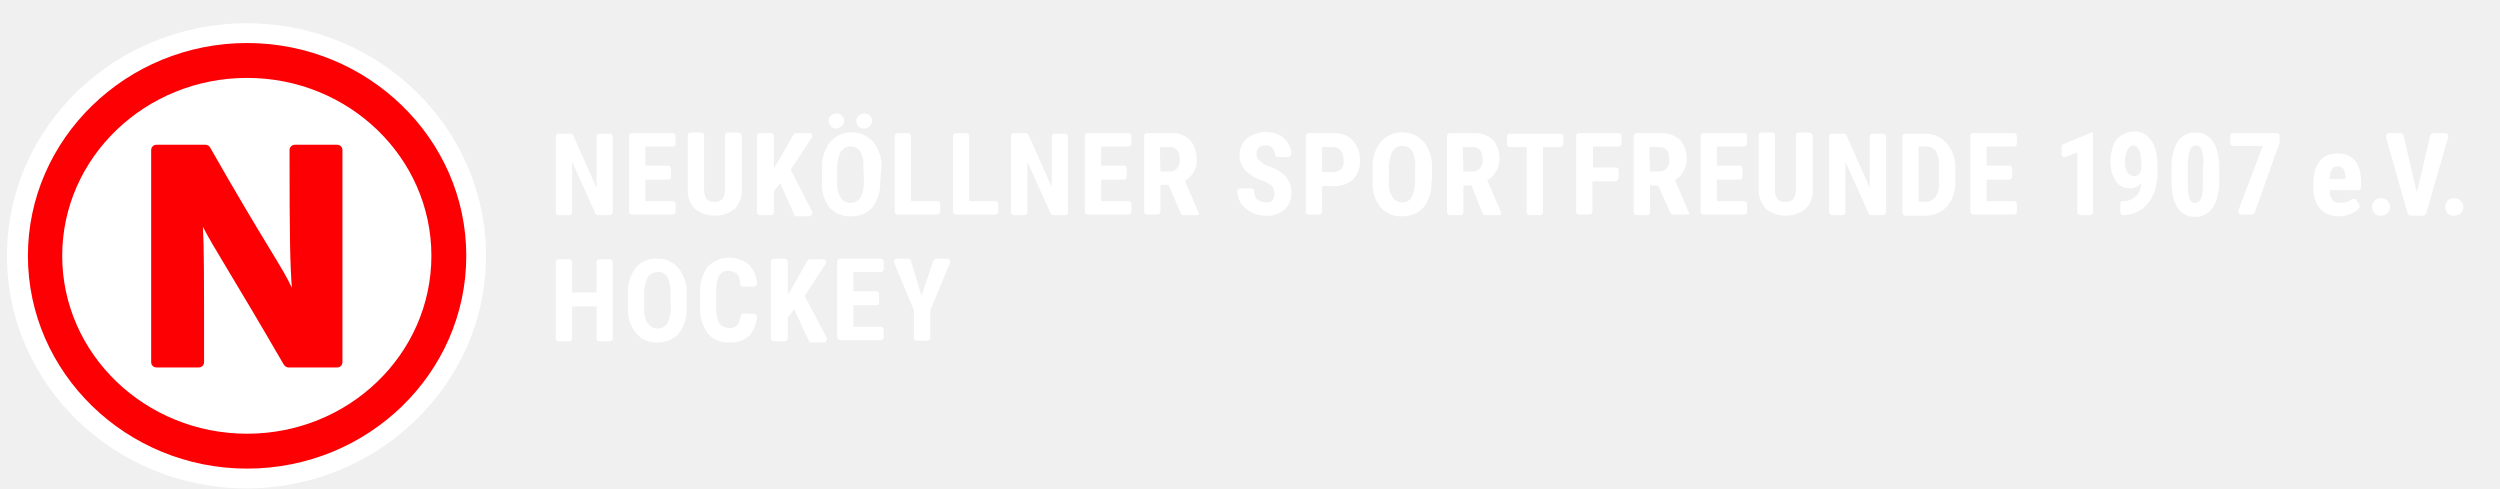
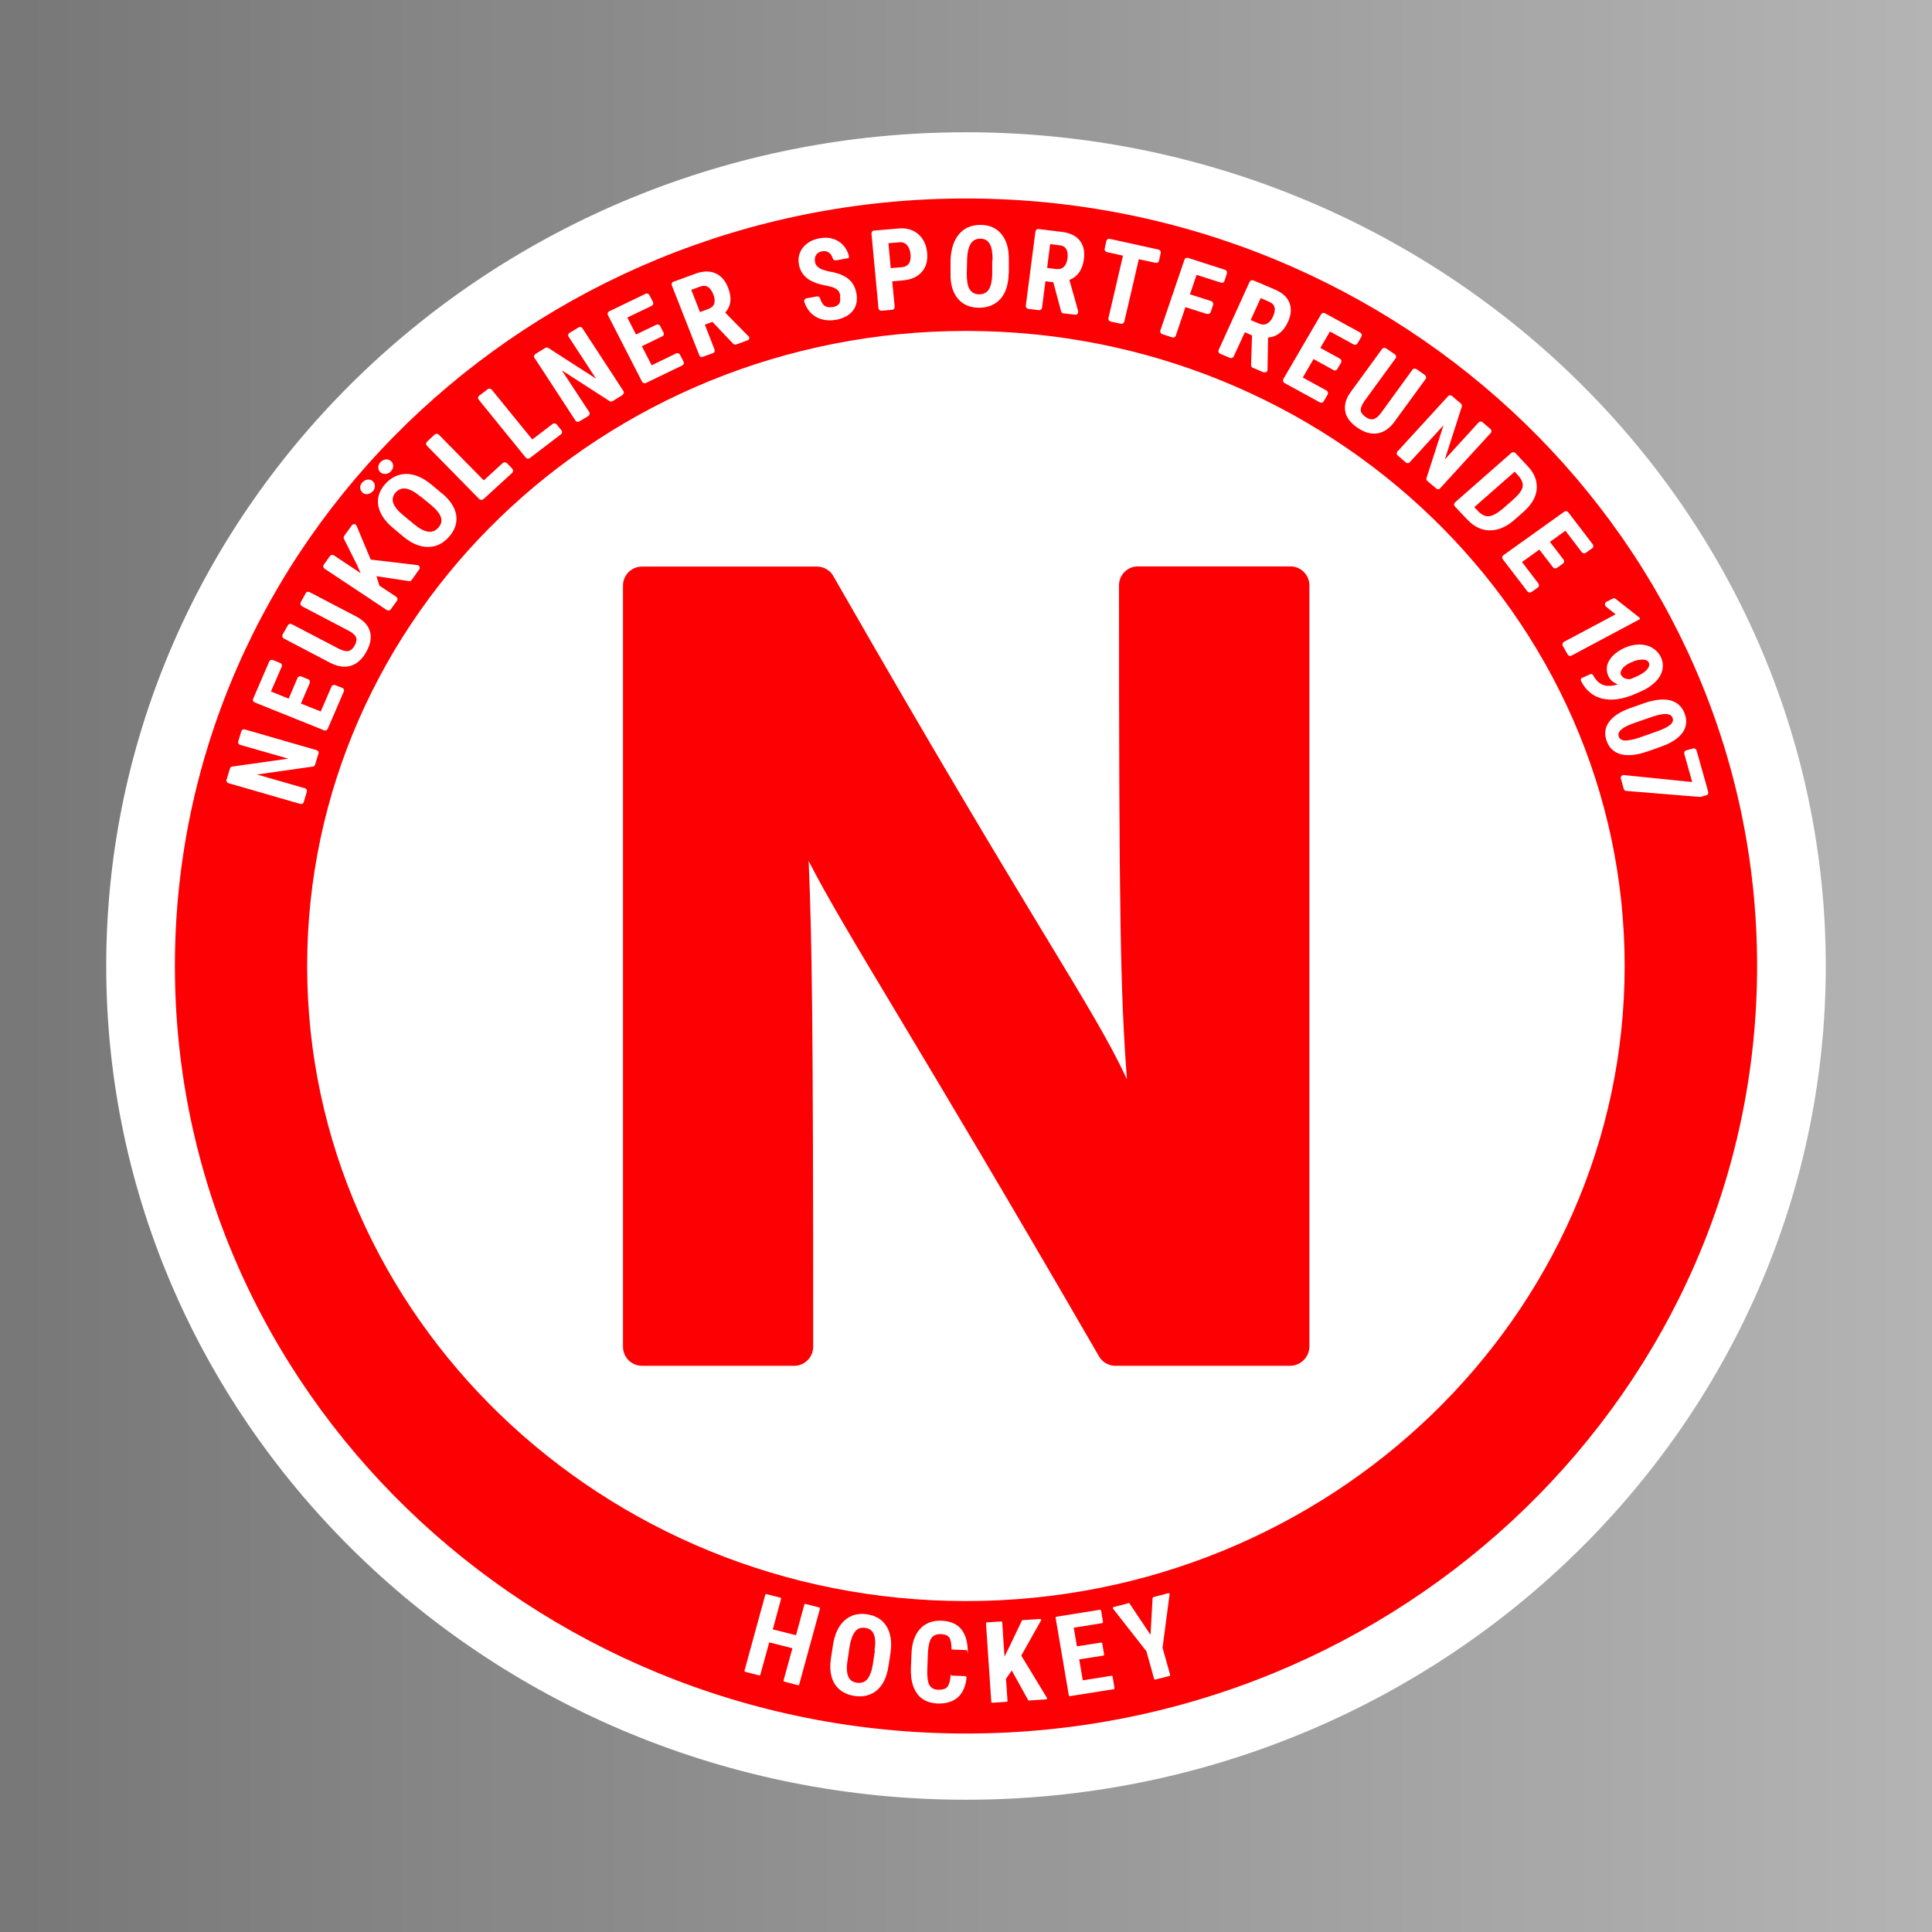
- <svg xmlns="http://www.w3.org/2000/svg" version="1.1" id="Layer_1" x="0px" y="0px" viewBox="0 0 430 84" style="enable-background:new 0 0 430 84;" xml:space="preserve">
-   <style type="text/css">
- 	.st0{fill:#FFFFFF;}
- 	.st1{fill:#FD0003;}
- </style>
-   <path class="st0" d="M42.5,4C19.7,4,1.2,21.9,1.2,44s18.5,40,41.2,40s41.2-18,41.2-40S65.2,4,42.5,4z" />
-   <path class="st1" d="M42.5,7.4C21.7,7.4,4.8,23.9,4.8,44s16.9,36.6,37.7,36.6S80.2,64.2,80.2,44S63.2,7.4,42.5,7.4z M42.5,74.6  C25,74.6,10.7,60.9,10.7,44S25,13.4,42.5,13.4S74.2,27.1,74.2,44S60,74.6,42.5,74.6z" />
-   <path class="st1" d="M36.1,25.3c9.8,17.2,12.4,20.5,14.1,24.2c-0.3-4.2-0.4-8.1-0.4-23.7c0-0.5,0.4-0.9,0.9-0.9h7.3  c0.5,0,0.9,0.4,0.9,0.9v36.5c0,0.5-0.4,0.9-0.9,0.9l0,0h-8.4c-0.3,0-0.6-0.2-0.8-0.5C40,47.5,36.6,42.4,34.9,39  c0.2,3.9,0.2,7.7,0.2,23.3c0,0.5-0.4,0.9-0.9,0.9h-7.3c-0.5,0-0.9-0.4-0.9-0.9V25.8c0-0.5,0.4-0.9,0.9-0.9h8.4  C35.6,24.9,35.9,25,36.1,25.3z" />
-   <path class="st0" d="M104.9,37h-2c-0.2,0-0.4-0.1-0.5-0.3l-4-8.9v8.7c0,0.3-0.2,0.5-0.5,0.5c0,0,0,0,0,0h-1.8  c-0.3,0-0.5-0.2-0.5-0.5c0,0,0,0,0,0v-13c0-0.3,0.2-0.5,0.5-0.5c0,0,0,0,0,0h2c0.2,0,0.4,0.1,0.5,0.3l4,9v-8.8  c0-0.3,0.2-0.5,0.5-0.5h1.8c0.3,0,0.5,0.2,0.5,0.5v13C105.4,36.7,105.2,37,104.9,37C104.9,37,104.9,37,104.9,37z" />
-   <path class="st0" d="M114.9,30.9H111v3.7h4.7c0.3,0,0.5,0.2,0.5,0.5v1.3c0,0.3-0.2,0.5-0.5,0.5h-7c-0.3,0-0.5-0.2-0.5-0.5v-13  c0-0.3,0.2-0.5,0.5-0.5h7c0.3,0,0.5,0.2,0.5,0.5c0,0,0,0,0,0v1.3c0,0.3-0.2,0.5-0.5,0.5c0,0,0,0,0,0H111v3.3h3.9  c0.3,0,0.5,0.2,0.5,0.5v1.2C115.5,30.7,115.2,30.9,114.9,30.9C114.9,30.9,114.9,30.9,114.9,30.9z" />
-   <path class="st0" d="M127.1,22.9c0.3,0,0.5,0.2,0.5,0.5c0,0,0,0,0,0v9.2c0.1,1.2-0.4,2.4-1.2,3.3c-2,1.6-4.9,1.6-6.9,0  c-0.9-0.9-1.3-2.2-1.2-3.4v-9.2c0-0.3,0.2-0.5,0.5-0.5c0,0,0,0,0,0h1.8c0.3,0,0.5,0.2,0.5,0.5v9.2c0,0.6,0.1,1.2,0.4,1.7  c0.4,0.4,0.9,0.6,1.4,0.5c0.5,0.1,1-0.1,1.4-0.5c0.3-0.5,0.4-1.1,0.4-1.7v-9.2c0-0.3,0.2-0.5,0.5-0.5H127.1z" />
-   <path class="st0" d="M134.2,31.5l-1,1.3c-0.1,0.1-0.1,0.2-0.1,0.3v3.4c0,0.3-0.2,0.5-0.5,0.5l0,0h-1.9c-0.3,0-0.5-0.2-0.5-0.5  c0,0,0,0,0,0V23.4c0-0.3,0.2-0.5,0.5-0.5c0,0,0,0,0,0h1.9c0.3,0,0.5,0.2,0.5,0.5c0,0,0,0,0,0V29l0.9-1.5l2.5-4.4  c0.1-0.2,0.3-0.2,0.4-0.2h2.3c0.3,0,0.5,0.2,0.5,0.5c0,0.1,0,0.2-0.1,0.3l-3.6,5.5l3.7,7.2c0.1,0.2,0,0.5-0.2,0.7  c-0.1,0-0.1,0.1-0.2,0.1h-2.3c-0.2,0-0.4-0.1-0.4-0.3L134.2,31.5z" />
-   <path class="st0" d="M150.7,52.5h-3.9v3.7h4.7c0.3,0,0.5,0.2,0.5,0.5v1.3c0,0.3-0.2,0.5-0.5,0.5h-7c-0.3,0-0.5-0.2-0.5-0.5v-13  c0-0.3,0.2-0.5,0.5-0.5h7c0.3,0,0.5,0.2,0.5,0.5v1.3c0,0.3-0.2,0.5-0.5,0.5c0,0,0,0,0,0h-4.7v3.3h3.9c0.3,0,0.5,0.2,0.5,0.5  c0,0,0,0,0,0V52C151.3,52.3,151.1,52.5,150.7,52.5C150.8,52.5,150.7,52.5,150.7,52.5z" />
-   <path class="st0" d="M136.6,53.2l-1,1.3c-0.1,0.1-0.1,0.2-0.1,0.3v3.4c0,0.3-0.2,0.5-0.5,0.5h-1.9c-0.3,0-0.5-0.2-0.5-0.5  c0,0,0,0,0,0V45c0-0.3,0.2-0.5,0.5-0.5h1.9c0.3,0,0.5,0.2,0.5,0.5v5.7l0.9-1.5l2.5-4.4c0.1-0.1,0.2-0.2,0.4-0.2h2.3  c0.3,0,0.5,0.2,0.5,0.5c0,0.1,0,0.2-0.1,0.3l-3.6,5.5l3.8,7.2c0.1,0.2,0,0.5-0.2,0.7c-0.1,0-0.1,0.1-0.2,0.1h-2.3  c-0.2,0-0.4-0.1-0.4-0.3L136.6,53.2z" />
-   <path class="st0" d="M151.4,31.2c0.1,1.6-0.4,3.1-1.3,4.4c-0.9,1.1-2.3,1.6-3.7,1.6c-1.4,0.1-2.8-0.5-3.7-1.5  c-1-1.2-1.4-2.8-1.3-4.4v-2.4c-0.1-1.6,0.4-3.2,1.4-4.5c1.9-2.1,5.2-2.2,7.2-0.2c0.1,0.1,0.2,0.2,0.2,0.2c1,1.3,1.5,2.9,1.4,4.5  L151.4,31.2z M142.5,20.8c0-0.3,0.1-0.7,0.4-0.9c0.3-0.2,0.6-0.4,0.9-0.4c0.4,0,0.7,0.1,1,0.4c0.5,0.4,0.5,1.2,0.1,1.7  c0,0-0.1,0.1-0.1,0.1c-0.3,0.2-0.6,0.4-1,0.4c-0.3,0-0.7-0.1-0.9-0.4C142.7,21.4,142.5,21.1,142.5,20.8z M148.5,28.9  c0.1-1-0.1-2-0.5-2.8c-0.6-0.9-1.8-1.2-2.8-0.6c-0.2,0.2-0.4,0.4-0.6,0.6c-0.4,0.8-0.6,1.8-0.6,2.7v2.5c-0.1,0.9,0.1,1.9,0.6,2.7  c0.4,0.6,1,0.9,1.7,0.9c0.7,0,1.3-0.3,1.7-0.9c0.4-0.8,0.6-1.7,0.6-2.7L148.5,28.9z M147.3,20.8c0-0.3,0.1-0.7,0.4-0.9  c0.5-0.5,1.4-0.5,1.9,0c0.3,0.2,0.4,0.5,0.4,0.9c0,0.3-0.1,0.6-0.4,0.9c-0.3,0.3-0.6,0.4-1,0.4c-0.4,0-0.7-0.1-1-0.4  C147.4,21.4,147.3,21.1,147.3,20.8L147.3,20.8z" />
-   <path class="st0" d="M156.7,34.6h4.5c0.3,0,0.5,0.2,0.5,0.5v1.3c0,0.3-0.2,0.5-0.5,0.5h-6.8c-0.3,0-0.5-0.2-0.5-0.5v-13  c0-0.3,0.2-0.5,0.5-0.5h1.8c0.3,0,0.5,0.2,0.5,0.5L156.7,34.6z" />
-   <path class="st0" d="M166.7,34.6h4.5c0.3,0,0.5,0.2,0.5,0.5c0,0,0,0,0,0v1.3c0,0.3-0.2,0.5-0.5,0.5c0,0,0,0,0,0h-6.8  c-0.3,0-0.5-0.2-0.5-0.5v-13c0-0.3,0.2-0.5,0.5-0.5h1.8c0.3,0,0.5,0.2,0.5,0.5c0,0,0,0,0,0L166.7,34.6z" />
-   <path class="st0" d="M201,31.8h-1.4v4.6c0,0.3-0.2,0.5-0.5,0.5c0,0,0,0,0,0h-1.8c-0.3,0-0.5-0.2-0.5-0.5v-13c0-0.3,0.2-0.5,0.5-0.5  h4c1.2-0.1,2.4,0.3,3.3,1.1c0.8,0.8,1.2,2,1.2,3.2c0.2,1.6-0.6,3.1-2,3.9c0,0,2.3,5.3,2.4,5.6S206,37,206,37h-2.4  c-0.2,0-0.4-0.1-0.5-0.3L201,31.8z M199.6,29.5h1.6c0.5,0,1-0.2,1.3-0.6c0.3-0.4,0.5-1,0.4-1.5c0-1.4-0.6-2.1-1.7-2.1h-1.7  L199.6,29.5z" />
-   <path class="st0" d="M219.2,33.3c0-0.5-0.1-0.9-0.4-1.3c-0.5-0.4-1-0.7-1.6-0.9c-1.2-0.4-2.2-1-3.1-1.9c-0.6-0.7-0.9-1.6-0.9-2.5  c0-1.1,0.4-2.1,1.3-2.9c0.9-0.7,2.1-1.1,3.2-1.1c0.8,0,1.6,0.2,2.3,0.5c0.7,0.3,1.2,0.9,1.6,1.5c0.3,0.5,0.5,1.1,0.5,1.7  c0,0.3-0.2,0.5-0.4,0.6c0,0,0,0-0.1,0h-1.8c-0.3,0-0.5-0.2-0.5-0.5c0-0.4-0.2-0.7-0.4-1c-0.3-0.4-0.7-0.5-1.2-0.5  c-0.4,0-0.9,0.1-1.2,0.4c-0.3,0.3-0.4,0.8-0.4,1.2c0,0.4,0.2,0.8,0.5,1c0.5,0.4,1,0.8,1.6,1l0,0c1.1,0.3,2.2,1,3,1.8  c0.6,0.8,1,1.8,0.9,2.8c0.1,1.1-0.4,2.1-1.2,2.9c-0.9,0.7-2,1.1-3.2,1c-0.9,0-1.7-0.2-2.5-0.6c-0.7-0.4-1.3-0.9-1.8-1.6  c-0.3-0.6-0.5-1.2-0.6-1.9c0-0.3,0.2-0.5,0.5-0.6c0,0,0,0,0.1,0h1.8c0.3,0,0.5,0.2,0.5,0.5c0,0.5,0.2,0.9,0.4,1.3  c0.4,0.4,1,0.6,1.6,0.6C218.8,34.9,219.2,34.3,219.2,33.3z" />
-   <path class="st0" d="M227.4,32v4.4c0,0.3-0.2,0.5-0.5,0.5h-1.8c-0.3,0-0.5-0.2-0.5-0.5v-13c0-0.3,0.2-0.5,0.5-0.5h4.3  c1.2-0.1,2.5,0.4,3.3,1.3c0.8,0.9,1.3,2.1,1.2,3.4c0.1,1.2-0.4,2.4-1.2,3.3c-0.9,0.8-2.2,1.2-3.5,1.1H227.4z M227.4,29.6h2  c0.5,0,0.9-0.2,1.3-0.5c0.3-0.4,0.5-1,0.4-1.5c0-0.6-0.1-1.2-0.5-1.7c-0.3-0.4-0.7-0.6-1.2-0.6h-2L227.4,29.6z" />
-   <path class="st0" d="M246.2,31.2c0.1,1.6-0.4,3.2-1.3,4.4c-0.9,1.1-2.3,1.6-3.7,1.6c-1.4,0.1-2.8-0.5-3.7-1.5  c-1-1.2-1.5-2.8-1.4-4.4v-2.4c-0.1-1.6,0.4-3.2,1.4-4.5c1.9-2.1,5.2-2.2,7.2-0.2c0.1,0.1,0.2,0.2,0.2,0.2c1,1.3,1.5,2.9,1.4,4.5  V31.2z M243.4,28.8c0.1-1-0.1-2-0.5-2.8c-0.6-0.9-1.8-1.2-2.8-0.6c-0.2,0.2-0.4,0.4-0.6,0.6c-0.4,0.8-0.6,1.8-0.6,2.7v2.5  c-0.1,0.9,0.1,1.9,0.6,2.7c0.4,0.6,1,0.9,1.7,0.9c0.7,0,1.3-0.3,1.6-0.9c0.4-0.8,0.6-1.7,0.6-2.7L243.4,28.8z" />
-   <path class="st0" d="M268.4,25.3h-3v11.2c0,0.3-0.2,0.5-0.5,0.5h-1.8c-0.3,0-0.5-0.2-0.5-0.5V25.3h-2.9c-0.3,0-0.5-0.2-0.5-0.5  c0,0,0,0,0,0v-1.3c0-0.3,0.2-0.5,0.5-0.5h8.7c0.3,0,0.5,0.2,0.5,0.5v1.3C268.9,25,268.7,25.2,268.4,25.3z" />
-   <path class="st0" d="M277.8,31.2h-3.9v5.2c0,0.3-0.2,0.5-0.5,0.5c0,0,0,0,0,0h-1.8c-0.3,0-0.5-0.2-0.5-0.5v-13  c0-0.3,0.2-0.5,0.5-0.5h6.8c0.3,0,0.5,0.2,0.5,0.5c0,0,0,0,0,0v1.3c0,0.3-0.2,0.5-0.5,0.5c0,0,0,0,0,0h-4.4v3.6h3.9  c0.3,0,0.5,0.2,0.5,0.5c0,0,0,0,0,0v1.3C278.3,31,278.1,31.2,277.8,31.2z" />
-   <path class="st0" d="M327.2,36.5v-13c0-0.3,0.2-0.5,0.5-0.5h3.2c1.5-0.1,2.9,0.5,3.9,1.6c1,1.2,1.6,2.7,1.5,4.3v2.3  c0.1,1.6-0.4,3.2-1.5,4.4c-1.1,1.1-2.5,1.6-4.1,1.5h-3.1C327.4,37,327.2,36.8,327.2,36.5z M330,25.3v9.4h0.9c0.7,0.1,1.5-0.2,2-0.8  c0.5-0.8,0.7-1.7,0.6-2.6v-2.5c0.1-1-0.1-1.9-0.5-2.8c-0.5-0.6-1.2-0.9-1.9-0.8H330z" />
-   <path class="st0" d="M104.9,58.7h-1.8c-0.3,0-0.5-0.2-0.5-0.5c0,0,0,0,0,0v-5.5h-4.2v5.5c0,0.3-0.2,0.5-0.5,0.5c0,0,0,0,0,0h-1.8  c-0.3,0-0.5-0.2-0.5-0.5c0,0,0,0,0,0V45.1c0-0.3,0.2-0.5,0.5-0.5h1.8c0.3,0,0.5,0.2,0.5,0.5v5.2h4.2v-5.2c0-0.3,0.2-0.5,0.5-0.5h1.8  c0.3,0,0.5,0.2,0.5,0.5c0,0,0,0,0,0v13.1C105.4,58.4,105.2,58.7,104.9,58.7L104.9,58.7z" />
-   <path class="st0" d="M118.1,52.9c0.1,1.6-0.4,3.1-1.3,4.4c-0.9,1.1-2.3,1.6-3.7,1.6c-1.4,0.1-2.8-0.5-3.7-1.6  c-1-1.2-1.5-2.8-1.4-4.3v-2.4c-0.1-1.6,0.4-3.2,1.3-4.5c0.9-1.1,2.3-1.7,3.7-1.6c1.4-0.1,2.8,0.6,3.7,1.6c1,1.3,1.5,2.9,1.4,4.5  V52.9z M115.3,50.5c0.1-1-0.1-2-0.5-2.8c-0.3-0.6-1-1-1.7-0.9c-0.7,0-1.3,0.3-1.7,0.9c-0.4,0.8-0.6,1.8-0.6,2.7v2.5  c-0.1,0.9,0.1,1.9,0.6,2.7c0.4,0.6,1,0.9,1.7,0.9c0.7,0,1.3-0.3,1.7-0.9c0.4-0.8,0.6-1.7,0.6-2.7L115.3,50.5z" />
-   <path class="st0" d="M129.7,54c0.3,0,0.5,0.2,0.5,0.5c0,0,0,0,0,0.1c-0.1,1.1-0.5,2.2-1.3,3.1c-1,0.9-2.2,1.3-3.5,1.2  c-1.4,0.1-2.8-0.5-3.7-1.6c-0.9-1.3-1.4-2.9-1.3-4.5v-2.4c-0.1-1.6,0.4-3.2,1.3-4.5c1.9-2,5.1-2.1,7.2-0.3c0.8,0.9,1.2,2,1.3,3.1  c0,0.3-0.2,0.5-0.5,0.6c0,0,0,0-0.1,0h-1.8c-0.3,0-0.5-0.2-0.5-0.5c0-0.6-0.1-1.1-0.4-1.6c-0.4-0.4-1-0.6-1.6-0.6  c-0.6-0.1-1.3,0.3-1.6,0.8c-0.4,0.8-0.5,1.7-0.5,2.6v2.7c-0.1,1,0.1,2,0.5,2.9c0.3,0.5,1,0.8,1.6,0.8c0.6,0.1,1.1-0.1,1.6-0.5  c0.3-0.5,0.4-1,0.5-1.5c0-0.3,0.2-0.5,0.5-0.5L129.7,54z" />
-   <path class="st0" d="M158.5,50.9l2-6c0.1-0.2,0.3-0.4,0.5-0.4h1.9c0.3,0,0.5,0.2,0.5,0.5c0,0.1,0,0.1,0,0.2l-3.4,8.2  c0,0.1,0,0.1,0,0.2v4.5c0,0.3-0.2,0.5-0.5,0.5h-1.8c-0.3,0-0.5-0.2-0.5-0.5v-4.5c0-0.1,0-0.1,0-0.2l-3.4-8.2c-0.1-0.3,0-0.6,0.3-0.7  c0.1,0,0.1,0,0.2,0h1.9c0.2,0,0.4,0.1,0.5,0.4L158.5,50.9z" />
-   <path class="st0" d="M183.2,37h-2c-0.2,0-0.4-0.1-0.5-0.3l-4-8.9v8.7c0,0.3-0.2,0.5-0.5,0.5l0,0h-1.8c-0.3,0-0.5-0.2-0.5-0.5  c0,0,0,0,0,0V23.4c0-0.3,0.2-0.5,0.5-0.5c0,0,0,0,0,0h2c0.2,0,0.4,0.1,0.5,0.3l4,9v-8.7c0-0.3,0.2-0.5,0.5-0.5l0,0h1.8  c0.3,0,0.5,0.2,0.5,0.5c0,0,0,0,0,0v13.1C183.8,36.8,183.5,37,183.2,37C183.2,37,183.2,37,183.2,37z" />
-   <path class="st0" d="M193.3,30.9h-3.9v3.7h4.7c0.3,0,0.5,0.2,0.5,0.5v1.3c0,0.3-0.2,0.5-0.5,0.5c0,0,0,0,0,0h-7  c-0.3,0-0.5-0.2-0.5-0.5c0,0,0,0,0,0V23.4c0-0.3,0.2-0.5,0.5-0.5c0,0,0,0,0,0h7c0.3,0,0.5,0.2,0.5,0.5c0,0,0,0,0,0v1.3  c0,0.3-0.2,0.5-0.5,0.5h-4.7v3.3h3.9c0.3,0,0.5,0.2,0.5,0.5v1.2C193.8,30.7,193.6,30.9,193.3,30.9C193.3,30.9,193.3,30.9,193.3,30.9  z" />
-   <path class="st0" d="M253.1,31.9h-1.4v4.6c0,0.3-0.2,0.5-0.5,0.5c0,0,0,0,0,0h-1.8c-0.3,0-0.5-0.2-0.5-0.5v0V23.4  c0-0.3,0.2-0.5,0.5-0.5l0,0h4c1.2-0.1,2.4,0.3,3.3,1.1c0.8,0.8,1.2,2,1.2,3.1c0.1,1.6-0.7,3.1-2.1,3.9c0,0,2.3,5.3,2.4,5.6  S258,37,258,37h-2.5c-0.2,0-0.4-0.1-0.5-0.3L253.1,31.9z M251.7,29.5h1.6c0.5,0,1-0.2,1.3-0.6c0.3-0.4,0.5-1,0.4-1.5  c0-1.4-0.6-2.1-1.7-2.1h-1.7L251.7,29.5z" />
-   <path class="st0" d="M285.2,31.9h-1.4v4.6c0,0.3-0.2,0.5-0.5,0.5c0,0,0,0,0,0h-1.8c-0.3,0-0.5-0.2-0.5-0.5V23.4  c0-0.3,0.2-0.5,0.5-0.5h4c1.2-0.1,2.4,0.3,3.4,1.1c0.8,0.8,1.2,2,1.2,3.1c0.1,1.6-0.7,3.1-2,3.9c0,0,2.3,5.3,2.4,5.6  s-0.2,0.3-0.2,0.3h-2.5c-0.2,0-0.4-0.1-0.5-0.3L285.2,31.9z M283.8,29.5h1.6c0.5,0,1-0.2,1.3-0.6c0.3-0.4,0.5-1,0.4-1.5  c0-1.4-0.5-2.1-1.7-2.1h-1.7L283.8,29.5z" />
-   <path class="st0" d="M299.2,30.9h-3.9v3.7h4.7c0.3,0,0.5,0.2,0.5,0.5v1.3c0,0.3-0.2,0.5-0.5,0.5h-7c-0.3,0-0.5-0.2-0.5-0.5v-13  c0-0.3,0.2-0.5,0.5-0.5h7c0.3,0,0.5,0.2,0.5,0.5v1.3c0,0.3-0.2,0.5-0.5,0.5h-4.7v3.3h3.9c0.3,0,0.5,0.2,0.5,0.5v1.2  C299.8,30.7,299.5,30.9,299.2,30.9C299.2,30.9,299.2,30.9,299.2,30.9z" />
-   <path class="st0" d="M345.6,30.9h-3.9v3.7h4.7c0.3,0,0.5,0.2,0.5,0.5v1.3c0,0.3-0.2,0.5-0.5,0.5h-7c-0.3,0-0.5-0.2-0.5-0.5  c0,0,0,0,0,0v-13c0-0.3,0.2-0.5,0.5-0.5c0,0,0,0,0,0h7c0.3,0,0.5,0.2,0.5,0.5v1.3c0,0.3-0.2,0.5-0.5,0.5h-4.7v3.3h3.9  c0.3,0,0.5,0.2,0.5,0.5c0,0,0,0,0,0v1.2C346.1,30.6,345.9,30.9,345.6,30.9z" />
-   <path class="st0" d="M323.9,37h-2c-0.2,0-0.4-0.1-0.5-0.3l-4-8.9v8.7c0,0.3-0.2,0.5-0.5,0.5c0,0,0,0,0,0h-1.8  c-0.3,0-0.5-0.2-0.5-0.5c0,0,0,0,0,0v-13c0-0.3,0.2-0.5,0.5-0.5c0,0,0,0,0,0h2c0.2,0,0.4,0.1,0.5,0.3l4,9v-8.8  c0-0.3,0.2-0.5,0.5-0.5h1.8c0.3,0,0.5,0.2,0.5,0.5v13C324.4,36.7,324.2,37,323.9,37C323.9,37,323.9,37,323.9,37z" />
-   <path class="st0" d="M311.3,22.9c0.3,0,0.5,0.2,0.5,0.5v9.2c0.1,1.2-0.4,2.4-1.2,3.3c-2,1.6-4.9,1.6-6.9,0c-0.8-0.9-1.3-2.2-1.2-3.4  v-9.2c0-0.3,0.2-0.5,0.5-0.5c0,0,0,0,0,0h1.8c0.3,0,0.5,0.2,0.5,0.5v9.2c-0.1,0.6,0.1,1.2,0.4,1.7c0.4,0.4,0.9,0.6,1.4,0.5  c0.5,0.1,1-0.1,1.4-0.5c0.3-0.5,0.4-1.1,0.4-1.7v-9.2c0-0.3,0.2-0.5,0.5-0.5c0,0,0,0,0,0H311.3z" />
+ <svg xmlns="http://www.w3.org/2000/svg" version="1.1" viewBox="0 0 1024 1024">
+   <defs>
+     <style>
+       .cls-1 {
+         fill: url(#linear-gradient);
+         opacity: .5;
+       }
+ 
+       .cls-2 {
+         fill: #fff;
+       }
+ 
+       .cls-3 {
+         fill: #fd0003;
+       }
+     </style>
+     <linearGradient id="linear-gradient" x1="0" y1="512" x2="1024" y2="512" gradientUnits="userSpaceOnUse">
+       <stop offset="0" stop-color="#000" />
+       <stop offset="1" stop-color="#000" stop-opacity=".5" />
+     </linearGradient>
+   </defs>
  <g>
-     <g>
-       <path class="st0" d="M359.5,37h-1.7c-0.3,0-0.5-0.2-0.5-0.5V26.2l-2,0.8c-0.3,0.1-0.7-0.1-0.7-0.5v-1.2c0-0.2,0.1-0.4,0.3-0.5    l4.8-2l0,0c0.2,0,0.3,0.1,0.3,0.3v13.3C360,36.8,359.8,37,359.5,37z" />
-       <path class="st0" d="M368.3,31.5c-0.6,0.6-1.2,0.9-1.9,0.9c-1.1,0-1.9-0.4-2.5-1.3c-0.6-0.9-0.9-2-0.9-3.5c0-0.9,0.2-1.8,0.5-2.6    c0.3-0.8,0.8-1.4,1.5-1.8c0.6-0.4,1.3-0.6,2.1-0.6c0.8,0,1.5,0.2,2.1,0.7c0.6,0.5,1.1,1.1,1.4,2c0.3,0.9,0.5,1.9,0.5,3v1    c0,2.4-0.5,4.3-1.6,5.6c-1,1.3-2.4,2-4.2,2.1c-0.6,0-0.6-0.5-0.6-0.5v-1.5c0-0.2,0.2-0.4,0.4-0.4c0,0,0,0,0,0c1,0,1.7-0.3,2.2-0.8    C367.9,33.4,368.2,32.6,368.3,31.5z M367.1,30.3c0.5,0,0.9-0.3,1.2-1c0,0,0-0.1,0-0.1v-1.2c0-0.9-0.1-1.7-0.4-2.2    c-0.3-0.5-0.6-0.8-1-0.8c-0.4,0-0.7,0.3-1,0.8c-0.2,0.5-0.4,1.2-0.4,1.9c0,0.8,0.1,1.5,0.4,1.9S366.6,30.3,367.1,30.3z" />
-       <path class="st0" d="M381.7,31.2c0,2-0.4,3.4-1.1,4.5c-0.7,1-1.7,1.6-3,1.6c-1.3,0-2.3-0.5-3-1.5c-0.7-1-1.1-2.4-1.1-4.3v-2.7    c0-1.9,0.4-3.4,1.1-4.5c0.7-1,1.7-1.5,3-1.5s2.3,0.5,3,1.5c0.7,1,1.1,2.5,1.1,4.4V31.2z M379,28.3c0-1.1-0.1-2-0.3-2.5    c-0.2-0.6-0.6-0.8-1-0.8c-0.9,0-1.3,1-1.4,3.1v3.5c0,1.1,0.1,2,0.3,2.5c0.2,0.6,0.6,0.8,1,0.8c0.4,0,0.8-0.3,1-0.8    c0.2-0.5,0.3-1.3,0.3-2.4V28.3z" />
-       <path class="st0" d="M392.1,24.5l-4.3,12.1c-0.1,0.2-0.3,0.3-0.5,0.3h-1.8c-0.4,0-0.6-0.4-0.5-0.7l4.2-11.1h-5.1    c-0.3,0-0.5-0.2-0.5-0.5v-1.2c0-0.3,0.2-0.5,0.5-0.5h7.5c0.3,0,0.5,0.2,0.5,0.5v1C392.1,24.4,392.1,24.5,392.1,24.5z" />
-       <path class="st0" d="M402.4,37.2c-1.4,0-2.5-0.4-3.3-1.3c-0.8-0.8-1.2-2-1.2-3.6v-0.8c0-1.7,0.4-2.9,1.1-3.8    c0.7-0.9,1.8-1.3,3.1-1.3c1.3,0,2.3,0.4,3,1.3c0.7,0.8,1,2.1,1,3.7v0.8c0,0.3-0.2,0.5-0.5,0.5l-4.9,0c0,0.8,0.2,1.4,0.5,1.7    c0.3,0.4,0.8,0.5,1.4,0.5c0.7,0,1.3-0.2,1.9-0.6c0.2-0.2,0.6-0.1,0.8,0.1l0.5,0.8c0.1,0.2,0.1,0.5-0.1,0.7    c-0.3,0.3-0.7,0.6-1.2,0.8C403.9,37,403.2,37.2,402.4,37.2z M400.7,30.8h2.7v-0.3c0-0.6-0.1-1.1-0.3-1.4c-0.2-0.3-0.5-0.5-1-0.5    c-0.5,0-0.8,0.2-1,0.5C400.9,29.4,400.7,30,400.7,30.8z" />
-       <path class="st0" d="M408,35.6c0-0.4,0.1-0.8,0.4-1.1c0.3-0.3,0.7-0.4,1.1-0.4c0.5,0,0.8,0.1,1.1,0.4c0.3,0.3,0.5,0.6,0.5,1.1    c0,0.5-0.2,0.8-0.5,1.1c-0.3,0.3-0.7,0.4-1.1,0.4c-0.5,0-0.8-0.1-1.1-0.4C408.2,36.4,408,36,408,35.6z" />
-       <path class="st0" d="M415.7,33.1l2.3-9.8c0.1-0.2,0.3-0.4,0.5-0.4h2.1c0.3,0,0.6,0.3,0.5,0.7l-3.8,13.1c-0.1,0.2-0.3,0.4-0.5,0.4    h-2.2c-0.2,0-0.4-0.2-0.5-0.4l-3.7-13.1c-0.1-0.3,0.2-0.7,0.5-0.7h2c0.2,0,0.5,0.2,0.5,0.4L415.7,33.1z" />
-       <path class="st0" d="M420.6,35.6c0-0.4,0.1-0.8,0.4-1.1c0.3-0.3,0.7-0.4,1.1-0.4c0.5,0,0.8,0.1,1.1,0.4c0.3,0.3,0.5,0.6,0.5,1.1    c0,0.5-0.2,0.8-0.5,1.1c-0.3,0.3-0.7,0.4-1.1,0.4c-0.5,0-0.8-0.1-1.1-0.4C420.7,36.4,420.6,36,420.6,35.6z" />
+     <g id="DO_NOT_PRINT">
+       <rect class="cls-1" width="1024" height="1024" />
+     </g>
+     <g id="Artwork">
+       <g>
+         <g>
+           <path class="cls-2" d="M512,70.1c-251.3,0-455.7,198.2-455.7,441.9s204.4,441.9,455.7,441.9,455.7-198.3,455.7-441.9S763.2,70.1,512,70.1Z" />
+           <path class="cls-3" d="M512,105.2c-231.2,0-419.3,182.5-419.3,406.8s188.1,406.8,419.3,406.8,419.3-182.5,419.3-406.8S743.2,105.2,512,105.2ZM861.1,512c0,185.6-156.6,336.6-349.1,336.6s-349.2-151-349.2-336.6,156.6-336.6,349.2-336.6,349.1,151,349.1,336.6Z" />
+           <path class="cls-3" d="M441.6,305.2c108.5,189.4,136.7,226.3,155.7,266.8-3.5-45.9-4.2-89-4.2-261.8,0-5.5,4.5-10,10-10h80.8c5.6,0,10.1,4.5,10.1,10.1v403.3c0,5.7-4.6,10.3-10.3,10.3h-92.5c-3.6,0-6.9-1.9-8.7-5-97.3-168.3-134.9-225.2-153.9-262.6,1.8,43,2.4,85.4,2.4,257.5,0,5.6-4.5,10.1-10.1,10.1h-80.6c-5.6,0-10.1-4.5-10.1-10.1v-403.4c0-5.6,4.5-10.1,10.1-10.1h92.7c3.6,0,6.9,1.9,8.7,5Z" />
+           <path class="cls-2" d="M423,893.2l-7.3-1.9c-.3,0-.4-.3-.4-.6l4.7-17.1-12.3-3.1-4.7,17.1c0,.3-.3.4-.6.4l-7.4-1.9c-.3,0-.4-.3-.4-.6l11-40.2c0-.3.3-.4.6-.4l7.4,1.9c.3,0,.4.3.4.6l-4.4,16.2,12.3,3.1,4.4-16.2c0-.3.3-.4.6-.4l7.3,1.9c.3,0,.4.3.4.6l-11,40.2c0,.3-.3.4-.6.4Z" />
+           <path class="cls-2" d="M470.9,883.2c-.9,5.7-2.9,9.9-6,12.6-3.2,2.7-7.1,3.8-11.9,3.1-4.7-.7-8.2-2.8-10.5-6.2-2.2-3.5-2.9-8-2.1-13.6l1.1-7.2c.9-5.8,2.9-10.1,6.1-13,3.2-2.9,7.2-4,11.9-3.3,4.7.7,8.2,2.8,10.4,6.4,2.2,3.6,2.9,8.3,2.1,14l-1.1,7.2ZM463.5,875c.6-3.8.5-6.7-.3-8.7-.8-2-2.3-3.2-4.6-3.5-2.3-.3-4.1.3-5.4,2s-2.3,4.3-2.9,7.9l-1.1,7.5c-.6,3.7-.4,6.5.4,8.4.8,1.9,2.4,3,4.7,3.3,2.2.3,4-.3,5.4-1.9,1.3-1.6,2.3-4.1,2.9-7.7l1.1-7.3Z" />
+           <path class="cls-2" d="M511.8,888.6c.3,0,.5.3.5.6-.5,4.6-2,8-4.5,10.3-2.6,2.4-6.2,3.5-10.8,3.4-4.8-.2-8.5-1.9-10.9-5.2-2.4-3.3-3.5-7.8-3.3-13.7l.3-7.2c.2-5.9,1.7-10.3,4.5-13.4s6.5-4.5,11.3-4.4c4.6.2,8.1,1.6,10.4,4.3,2.2,2.6,3.4,6.2,3.6,10.8s-.2.5-.5.5l-7.6-.3c-.3,0-.5-.2-.5-.5,0-2.7-.4-4.7-1.1-5.8-.8-1.2-2.3-1.8-4.6-1.9-2.3,0-4,.7-5,2.2-1,1.6-1.6,4.2-1.8,7.9l-.3,8.1c-.2,4.2.2,7.2,1.1,8.8.9,1.6,2.5,2.5,4.8,2.5,2.3,0,3.8-.4,4.7-1.5s1.4-2.8,1.7-5.5.2-.5.5-.5l7.6.3Z" />
+           <path class="cls-2" d="M536.3,885.3l-3.1,4.5.8,11.7c0,.3-.2.5-.5.5l-7.6.5c-.3,0-.5-.2-.5-.5l-2.8-41.6c0-.3.2-.5.5-.5l7.6-.5c.3,0,.5.2.5.5l1.2,18.1,2.4-4.8,6.8-14.2c0-.2.2-.3.4-.3l9.3-.6c.4,0,.7.4.5.7l-10.5,18.7,13.6,22.4c.2.3,0,.7-.4.8l-9.1.6c-.2,0-.4,0-.5-.3l-8.7-15.7Z" />
+           <path class="cls-2" d="M584.8,877.5l-12.8,2,1.9,11.1,15.2-2.4c.3,0,.5.1.6.4l1,6.1c0,.3-.1.5-.4.6l-23.2,3.7c-.3,0-.5-.1-.6-.4l-7-41.1c0-.3.1-.5.4-.6l23.1-3.7c.3,0,.5.1.6.4l1,6.1c0,.3-.1.5-.4.6l-15.1,2.4,1.7,9.9,12.8-2c.3,0,.5.1.6.4l1,5.9c0,.3-.1.5-.4.6Z" />
+           <path class="cls-2" d="M609.8,866.7l1.1-19.7c0-.2.2-.4.4-.5l8-2.1c.3,0,.7.2.6.6l-3.7,28.2c0,0,0,.1,0,.2l4,14.3c0,.3,0,.6-.4.6l-7.5,1.9c-.3,0-.5,0-.6-.4l-4-14.3c0,0,0-.1,0-.2l-17.8-22.7c-.2-.3,0-.7.3-.8l8-2.1c.2,0,.4,0,.5.2l11.1,16.6Z" />
+         </g>
+         <g>
+           <path class="cls-2" d="M168.8,399.4l-1.8,5.9c-.2.6-.6,1-1.2,1l-29.6,4.2,25.4,7.3c.8.2,1.3,1.1,1,1.9l-1.6,5.4c-.2.8-1.1,1.2-1.8,1l-38.1-11c-.8-.2-1.3-1.1-1-1.9l1.8-5.9c.2-.6.6-1,1.2-1l29.7-4.2-25.5-7.3c-.8-.2-1.3-1.1-1-1.9l1.6-5.3c.2-.8,1.1-1.2,1.8-1l38.1,11c.8.2,1.3,1.1,1,1.9Z" />
+           <path class="cls-2" d="M164.2,362l-4.7,10.9,10.5,4.2,5.7-13.2c.3-.7,1.2-1.1,1.9-.8l3.8,1.5c.8.3,1.2,1.2.8,2l-8.5,19.7c-.3.7-1.2,1.1-1.9.8l-36.8-14.8c-.8-.3-1.2-1.2-.8-2l8.5-19.7c.3-.7,1.2-1.1,1.9-.8l3.9,1.6c.8.3,1.2,1.2.8,2l-5.7,13.1,9.4,3.8,4.7-11c.3-.7,1.2-1.1,1.9-.8l3.7,1.5c.8.3,1.2,1.2.8,2Z" />
+           <path class="cls-2" d="M162,314.4c.4-.7,1.3-1,2-.6l24.9,13c3.9,2.1,6.3,4.7,7.2,7.9.9,3.2.3,6.7-1.9,10.7-2.2,4-5,6.5-8.3,7.5-3.3,1-6.9.4-10.9-1.6l-24.6-12.9c-.7-.4-1-1.3-.6-2.1l2.8-4.9c.4-.7,1.3-1,2-.6l24.7,12.9c2.1,1.1,3.9,1.6,5.2,1.4,1.3-.2,2.5-1.2,3.5-3,1-1.8,1.2-3.3.7-4.4s-1.8-2.3-3.9-3.4l-24.8-13c-.7-.4-1-1.3-.6-2.1l2.7-4.9Z" />
+           <path class="cls-2" d="M199.5,305.3l1.6,5.1,8.9,5.9c.7.5.9,1.4.4,2.1l-3.3,4.6c-.5.6-1.3.8-2,.4l-33.1-22c-.7-.5-.9-1.4-.4-2.1l3.3-4.6c.5-.6,1.3-.8,2-.4l14.3,9.5-2.2-4.8-6.7-13.4c-.2-.5-.2-1.1.1-1.5l4.1-5.7c.7-.9,2.1-.8,2.5.3l7.5,17.9,24.7,2.9c1.1.1,1.7,1.4,1,2.3l-4,5.6c-.3.5-.9.7-1.4.6l-17.3-2.6Z" />
+           <path class="cls-2" d="M192.2,261.1c-.8-.7-1.2-1.5-1.3-2.6,0-1,.3-2,1.1-2.8.8-.8,1.7-1.3,2.7-1.5,1.1-.1,2,.1,2.8.8.8.7,1.2,1.5,1.2,2.6,0,1-.3,2-1.1,2.8-.8.8-1.7,1.3-2.7,1.5-1.1.1-2-.1-2.8-.8ZM234.2,261.4c4.4,3.7,6.9,7.5,7.6,11.6.6,4-.6,7.9-3.8,11.5-3.2,3.6-6.9,5.4-11.1,5.4-4.2,0-8.5-1.7-12.9-5.3l-5.6-4.7c-4.5-3.7-7.1-7.7-7.9-11.8-.7-4.1.5-8,3.7-11.6,3.2-3.5,6.9-5.3,11.2-5.3,4.3,0,8.7,1.9,13.2,5.6l5.6,4.7ZM201.7,250.4c-.8-.7-1.2-1.5-1.2-2.6,0-1,.3-2,1.1-2.8.8-.8,1.7-1.3,2.7-1.5,1.1-.1,2,.1,2.8.8.8.6,1.2,1.5,1.3,2.5,0,1-.3,2-1.1,2.9-.8.9-1.7,1.4-2.8,1.5s-2-.2-2.8-.8ZM223,263.3c-3-2.5-5.5-3.9-7.7-4.3-2.2-.4-4,.3-5.6,2-1.5,1.7-1.9,3.5-1.3,5.5.7,2,2.4,4.2,5.2,6.5l5.8,4.8c2.9,2.4,5.4,3.7,7.5,4,2.1.3,3.9-.4,5.5-2.2,1.5-1.7,1.9-3.5,1.3-5.4-.6-1.9-2.3-4.1-5.1-6.4l-5.7-4.7Z" />
+           <path class="cls-2" d="M256.4,254.6l10.1-9.2c.6-.5,1.5-.5,2.1,0l2.9,3c.6.6.6,1.6,0,2.2l-15.3,14c-.6.5-1.5.5-2.1,0l-27.8-28.3c-.6-.6-.6-1.6,0-2.2l4.1-3.8c.6-.5,1.5-.5,2.1,0l23.9,24.3Z" />
+           <path class="cls-2" d="M282,233l10.9-8.3c.6-.5,1.6-.4,2.1.2l2.6,3.2c.5.7.4,1.6-.3,2.1l-16.5,12.6c-.6.5-1.6.4-2.1-.2l-25-30.8c-.5-.7-.4-1.6.3-2.1l4.5-3.4c.6-.5,1.6-.4,2.1.2l21.5,26.4Z" />
+           <path class="cls-2" d="M329.9,209.4l-5.2,3.2c-.5.3-1.1.3-1.6,0l-25.3-16.3,14.5,22.1c.5.7.2,1.7-.5,2.1l-4.8,2.9c-.7.4-1.6.2-2-.5l-21.7-33.2c-.5-.7-.2-1.7.5-2.1l5.2-3.2c.5-.3,1.1-.3,1.6,0l25.3,16.3-14.5-22.2c-.5-.7-.2-1.7.5-2.1l4.8-2.9c.7-.4,1.6-.2,2,.5l21.7,33.2c.5.7.2,1.7-.5,2.1Z" />
+           <path class="cls-2" d="M350.9,178.3l-10.7,5.2,5.2,10.1,13-6.3c.7-.4,1.6,0,2,.7l1.9,3.7c.4.8,0,1.7-.7,2l-19.3,9.3c-.7.4-1.6,0-2-.7l-18.1-35.3c-.4-.8,0-1.7.7-2l19.3-9.3c.7-.4,1.6,0,2,.7l1.9,3.7c.4.8,0,1.7-.7,2l-12.9,6.2,4.6,9,10.8-5.2c.7-.4,1.6,0,2,.7l1.8,3.5c.4.8,0,1.7-.7,2Z" />
+           <path class="cls-2" d="M377.6,170.6l-4,1.5,5.1,13.1c.3.8,0,1.7-.9,2l-5.3,1.9c-.8.3-1.6,0-1.9-.9l-14.5-36.9c-.3-.8,0-1.7.9-2l11.5-4.2c4-1.5,7.6-1.6,10.6-.3,3,1.3,5.3,3.8,6.8,7.7,2.1,5.3,1.6,9.7-1.5,13.2,0,0,11.7,12,12.4,12.6s.3,1.7-.4,2l-6.2,2.3c-.6.2-1.2,0-1.6-.4l-11-11.6ZM371,165.4l4.6-1.7c1.6-.6,2.6-1.6,3-2.9.4-1.4.2-2.9-.5-4.7-1.6-4-3.9-5.4-7-4.2l-4.7,1.7,4.6,11.8Z" />
+           <path class="cls-2" d="M445.4,156.8c-.3-1.7-1-2.9-2.1-3.6-1-.7-2.8-1.3-5.3-1.8-4.5-.8-7.9-2.1-10.2-3.9-2.3-1.8-3.7-4.1-4.3-7-.7-3.5,0-6.6,2-9.2,2.1-2.6,5-4.3,8.9-5,2.6-.5,5-.4,7.2.3,2.2.7,4.1,1.9,5.6,3.7,1.2,1.4,2,3,2.6,4.8s-.3,1.8-1.2,1.9l-5.5,1c-.8.1-1.5-.3-1.7-1-.4-1.3-1-2.3-1.8-2.9-1-.9-2.4-1.2-3.9-.9-1.5.3-2.5.9-3.2,2-.6,1-.8,2.3-.5,3.8.2,1.1.9,2.1,2,2.9,1.1.8,2.9,1.4,5.5,2,4.4.7,7.7,2,10,3.8,2.3,1.8,3.8,4.4,4.4,7.7.7,3.6.1,6.7-1.8,9.2-1.9,2.5-4.9,4.1-8.9,4.9-2.7.5-5.3.4-7.7-.3-2.5-.7-4.5-2-6.2-3.8-1.3-1.5-2.3-3.3-3-5.4-.3-.9.3-1.7,1.2-1.9l5.5-1c.8-.1,1.5.3,1.7,1.1.5,1.7,1.2,2.9,2.1,3.7,1.2.9,2.8,1.2,4.9.8,3-.6,4.1-2.4,3.5-5.5Z" />
+           <path class="cls-2" d="M472.9,149.2l1.3,13.4c0,.8-.5,1.6-1.4,1.6l-5.6.5c-.8,0-1.5-.5-1.6-1.4l-3.7-39.5c0-.8.5-1.6,1.4-1.6l13-1.1c4.2-.4,7.7.7,10.4,3,2.7,2.4,4.3,5.7,4.7,9.8.4,4.2-.5,7.6-2.8,10.2-2.2,2.6-5.6,4.1-9.9,4.5l-5.7.5ZM472.2,142.1l5.9-.5c1.6-.1,2.8-.8,3.6-1.9.8-1.1,1.1-2.7.9-4.8-.2-2.1-.8-3.8-1.8-4.9-1-1.2-2.3-1.7-3.9-1.6l-6,.5,1.2,13.2Z" />
+           <path class="cls-2" d="M534.6,145.1c-.1,5.7-1.6,10.2-4.3,13.3-2.8,3.1-6.6,4.7-11.4,4.7-4.8,0-8.5-1.6-11.2-4.8-2.7-3.2-4-7.6-3.9-13.2v-7.3c.3-5.9,1.7-10.4,4.5-13.7,2.8-3.3,6.6-4.9,11.4-4.9,4.7,0,8.5,1.7,11.1,4.9,2.7,3.3,4,7.8,3.9,13.6v7.3ZM526.1,137.9c0-3.8-.4-6.7-1.5-8.6-1.1-1.9-2.7-2.8-5-2.8-2.3,0-4,.9-5.1,2.7-1.1,1.8-1.8,4.5-1.9,8.2l-.2,7.6c0,3.7.4,6.5,1.5,8.3,1.1,1.8,2.8,2.7,5.1,2.7,2.2,0,3.9-.8,5.1-2.6,1.1-1.7,1.7-4.4,1.8-8v-7.4Z" />
+           <path class="cls-2" d="M558.3,149.6l-4.2-.5-1.8,14c-.1.8-.8,1.4-1.7,1.3l-5.6-.7c-.8-.1-1.4-.9-1.3-1.7l5.1-39.3c.1-.8.8-1.4,1.7-1.3l12.2,1.5c4.3.5,7.5,2,9.5,4.5,2.1,2.5,2.8,5.8,2.3,9.9-.7,5.6-3.3,9.3-7.7,11.1,0,0,4.4,15.4,4.6,16.3s-.1,2.2-1.5,2.1l-6.2-.7c-.6,0-1.1-.5-1.3-1.1l-4.1-15.3ZM554.9,142l4.9.6c1.7.2,3.1-.2,4.1-1.2,1-1,1.6-2.5,1.9-4.4.5-4.2-.8-6.6-4.2-7l-5-.6-1.6,12.6Z" />
+           <path class="cls-2" d="M612.5,139.3l-8.9-1.9-7.7,33.1c-.2.8-1,1.3-1.8,1.1l-5.5-1.2c-.8-.2-1.3-1-1.1-1.8l7.7-33.1-8.6-1.9c-.8-.2-1.3-1-1.1-1.8l.9-4.1c.2-.8,1-1.3,1.8-1.1l25.9,5.7c.8.2,1.3,1,1.1,1.8l-.9,4.1c-.2.8-1,1.3-1.8,1.1Z" />
+           <path class="cls-2" d="M639.6,166.4l-11.3-3.6-5.1,15.1c-.3.8-1.1,1.2-1.9.9l-5.3-1.7c-.8-.3-1.2-1.1-1-1.9l12.8-37.6c.3-.8,1.1-1.2,1.9-.9l19.6,6.3c.8.3,1.2,1.1,1,1.9l-1.3,4c-.3.8-1.1,1.2-1.9.9l-12.9-4.1-3.5,10.3,11.3,3.6c.8.3,1.2,1.1,1,1.9l-1.3,3.9c-.3.8-1.1,1.2-1.9.9Z" />
+           <path class="cls-2" d="M663.7,177.8l-3.9-1.7-5.9,12.8c-.3.7-1.2,1.1-2,.8l-5.2-2.2c-.8-.3-1.1-1.2-.8-2l16.4-36.1c.3-.7,1.2-1.1,2-.8l11.3,4.8c4,1.7,6.6,4,7.8,7,1.2,3,1,6.3-.7,10.1-2.3,5.2-5.9,8-10.6,8.4,0,0-.3,16.2-.3,17.3s-1.5,1.4-2.5,1-5.3-2.3-5.3-2.3c-.6-.2-.9-.8-.9-1.4l.5-15.7ZM662.8,169.6l4.5,1.9c1.6.7,3,.7,4.3,0,1.3-.7,2.3-1.9,3.1-3.7,1.8-3.9,1.1-6.5-1.9-7.8l-4.6-2-5.3,11.6Z" />
+           <path class="cls-2" d="M706.7,196.1l-10.5-5.8-5.7,9.8,12.6,6.9c.7.4,1,1.3.6,2.1l-2.1,3.6c-.4.7-1.3,1-2,.6l-18.8-10.3c-.7-.4-1-1.3-.6-2.1l20-34.3c.4-.7,1.3-1,2-.6l18.8,10.3c.7.4,1,1.3.6,2.1l-2.1,3.6c-.4.7-1.3,1-2,.6l-12.6-6.9-5.1,8.7,10.4,5.7c.7.4,1,1.3.6,2.1l-2,3.4c-.4.7-1.3,1-2,.6Z" />
+           <path class="cls-2" d="M755.2,198.8c.7.5.9,1.4.4,2.1l-16.5,22.6c-2.6,3.6-5.6,5.6-9,6.2-3.4.5-6.9-.4-10.6-3-3.8-2.6-6-5.5-6.5-8.8-.6-3.3.4-6.8,3.1-10.4l16.4-22.5c.5-.7,1.4-.8,2.1-.4l4.7,3.2c.7.5.9,1.4.4,2.1l-16.4,22.5c-1.4,2-2.1,3.6-2.1,4.9,0,1.3.9,2.5,2.6,3.7s3.2,1.5,4.4,1.1c1.2-.4,2.5-1.5,3.9-3.4l16.5-22.7c.5-.7,1.4-.8,2.1-.4l4.6,3.2Z" />
+           <path class="cls-2" d="M761.2,258.9l-4.7-4c-.5-.4-.6-1-.4-1.6l9-27.9-17.9,19.6c-.5.6-1.5.7-2.1.1l-4.3-3.7c-.6-.5-.7-1.5-.1-2.1l26.8-29.3c.5-.6,1.5-.7,2.1-.1l4.7,4c.5.4.6,1,.5,1.6l-9,28,17.9-19.6c.5-.6,1.5-.7,2.1-.1l4.2,3.6c.6.5.7,1.5.1,2.1l-26.8,29.3c-.5.6-1.5.7-2.1.1Z" />
+           <path class="cls-2" d="M771.3,266.2l29.8-26.2c.6-.5,1.5-.5,2.1.1l6.7,7.2c3.4,3.6,4.9,7.6,4.6,11.8s-2.6,8.2-6.7,11.9l-5.2,4.6c-4.2,3.7-8.5,5.5-13,5.5-4.4,0-8.4-2-12-5.8l-6.5-6.9c-.6-.6-.5-1.6.1-2.1ZM802.7,250.1l-21.3,18.7,1.8,1.9c2,2.1,3.9,3.1,5.9,2.9,1.9-.1,4.3-1.4,7.2-3.8l5.6-4.9c3-2.6,4.7-4.9,5.1-6.7.4-1.8-.3-3.8-2-5.8l-2.1-2.3Z" />
+           <path class="cls-2" d="M823.2,300.8l-7.3-9.5-9.2,6.6,8.7,11.4c.5.7.4,1.6-.3,2.1l-3.4,2.4c-.7.5-1.6.3-2.1-.3l-13.1-17.1c-.5-.7-.4-1.6.3-2.1l32.3-23.1c.7-.5,1.6-.3,2.1.3l13,17c.5.7.4,1.6-.3,2.1l-3.4,2.4c-.7.5-1.6.3-2.1-.3l-8.7-11.4-8.2,5.9,7.2,9.4c.5.7.4,1.6-.3,2.1l-3.2,2.3c-.7.5-1.6.3-2.1-.3Z" />
+           <path class="cls-2" d="M830.9,346.9l-2.6-4.6c-.4-.7-.1-1.7.6-2.1l27.4-14.6-5.1-4.1c-.8-.7-.7-2,.2-2.5l3.3-1.7c.5-.3,1.2-.2,1.6.1l12.6,9.9.4.8-36.4,19.4c-.7.4-1.6.1-2-.6Z" />
+           <path class="cls-2" d="M857.5,362.7c-2.4-.9-4-2.2-4.9-4.1-1.4-2.9-1.3-5.8.3-8.5,1.6-2.7,4.4-5,8.3-6.8,2.6-1.1,5.2-1.7,7.7-1.7,2.6,0,4.9.6,6.9,1.8,2,1.2,3.5,2.8,4.5,4.9,1,2.2,1.3,4.4.8,6.7-.5,2.3-1.7,4.4-3.7,6.4-2,2-4.5,3.7-7.7,5.1l-2.8,1.2c-6.6,2.9-12.5,3.8-17.6,2.6-4.9-1.2-8.6-4.2-11.2-9.1-.1-.2-.7-1.4.4-1.9s3.6-1.6,4.5-2,1.4.6,1.5.8c1.4,2.5,3.1,4.1,5.1,4.9,2.2.8,4.9.7,7.9-.3ZM859.4,357.9c.7,1.4,2.2,2.1,4.6,2.1l3.5-1.5c2.6-1.1,4.4-2.4,5.5-3.7,1.1-1.3,1.4-2.6.9-3.6-.5-1.1-1.6-1.6-3.4-1.6-1.8,0-3.7.4-5.8,1.4-2.3,1-3.9,2.1-4.8,3.4-1,1.3-1.2,2.5-.6,3.7Z" />
+           <path class="cls-2" d="M873.1,398.3c-5.6,2-10.2,2.4-13.9,1.5-3.7-1-6.3-3.3-7.6-7-1.4-3.7-1-7,1.1-10,2.1-3,5.8-5.5,11.1-7.4l7.6-2.7c5.5-1.9,10.2-2.4,13.9-1.5,3.7,1,6.2,3.3,7.6,7,1.4,3.7,1,7.1-1.1,10.1-2.2,3-5.9,5.5-11.3,7.4l-7.3,2.6ZM878.4,387.6c3.2-1.1,5.5-2.3,6.8-3.4,1.4-1.2,1.8-2.4,1.3-3.7-.9-2.5-4.3-2.7-10.2-.8l-10.1,3.5c-3.3,1.1-5.6,2.3-6.9,3.5-1.4,1.2-1.8,2.5-1.3,3.8.5,1.3,1.6,1.9,3.3,2,1.7,0,4.1-.4,7.2-1.4l9.9-3.5Z" />
+           <path class="cls-2" d="M901,422.4l-39.1-3.2c-.6,0-1.1-.5-1.3-1.1l-1.5-5.4c-.3-1,.5-2,1.6-1.9l36.2,3.7-4.2-15c-.2-.8.2-1.6,1-1.8l3.7-1c.8-.2,1.6.3,1.8,1l6.2,22c.2.8-.2,1.6-1,1.8l-2.9.8c-.2,0-.3,0-.5,0Z" />
+         </g>
+       </g>
    </g>
  </g>
</svg>
